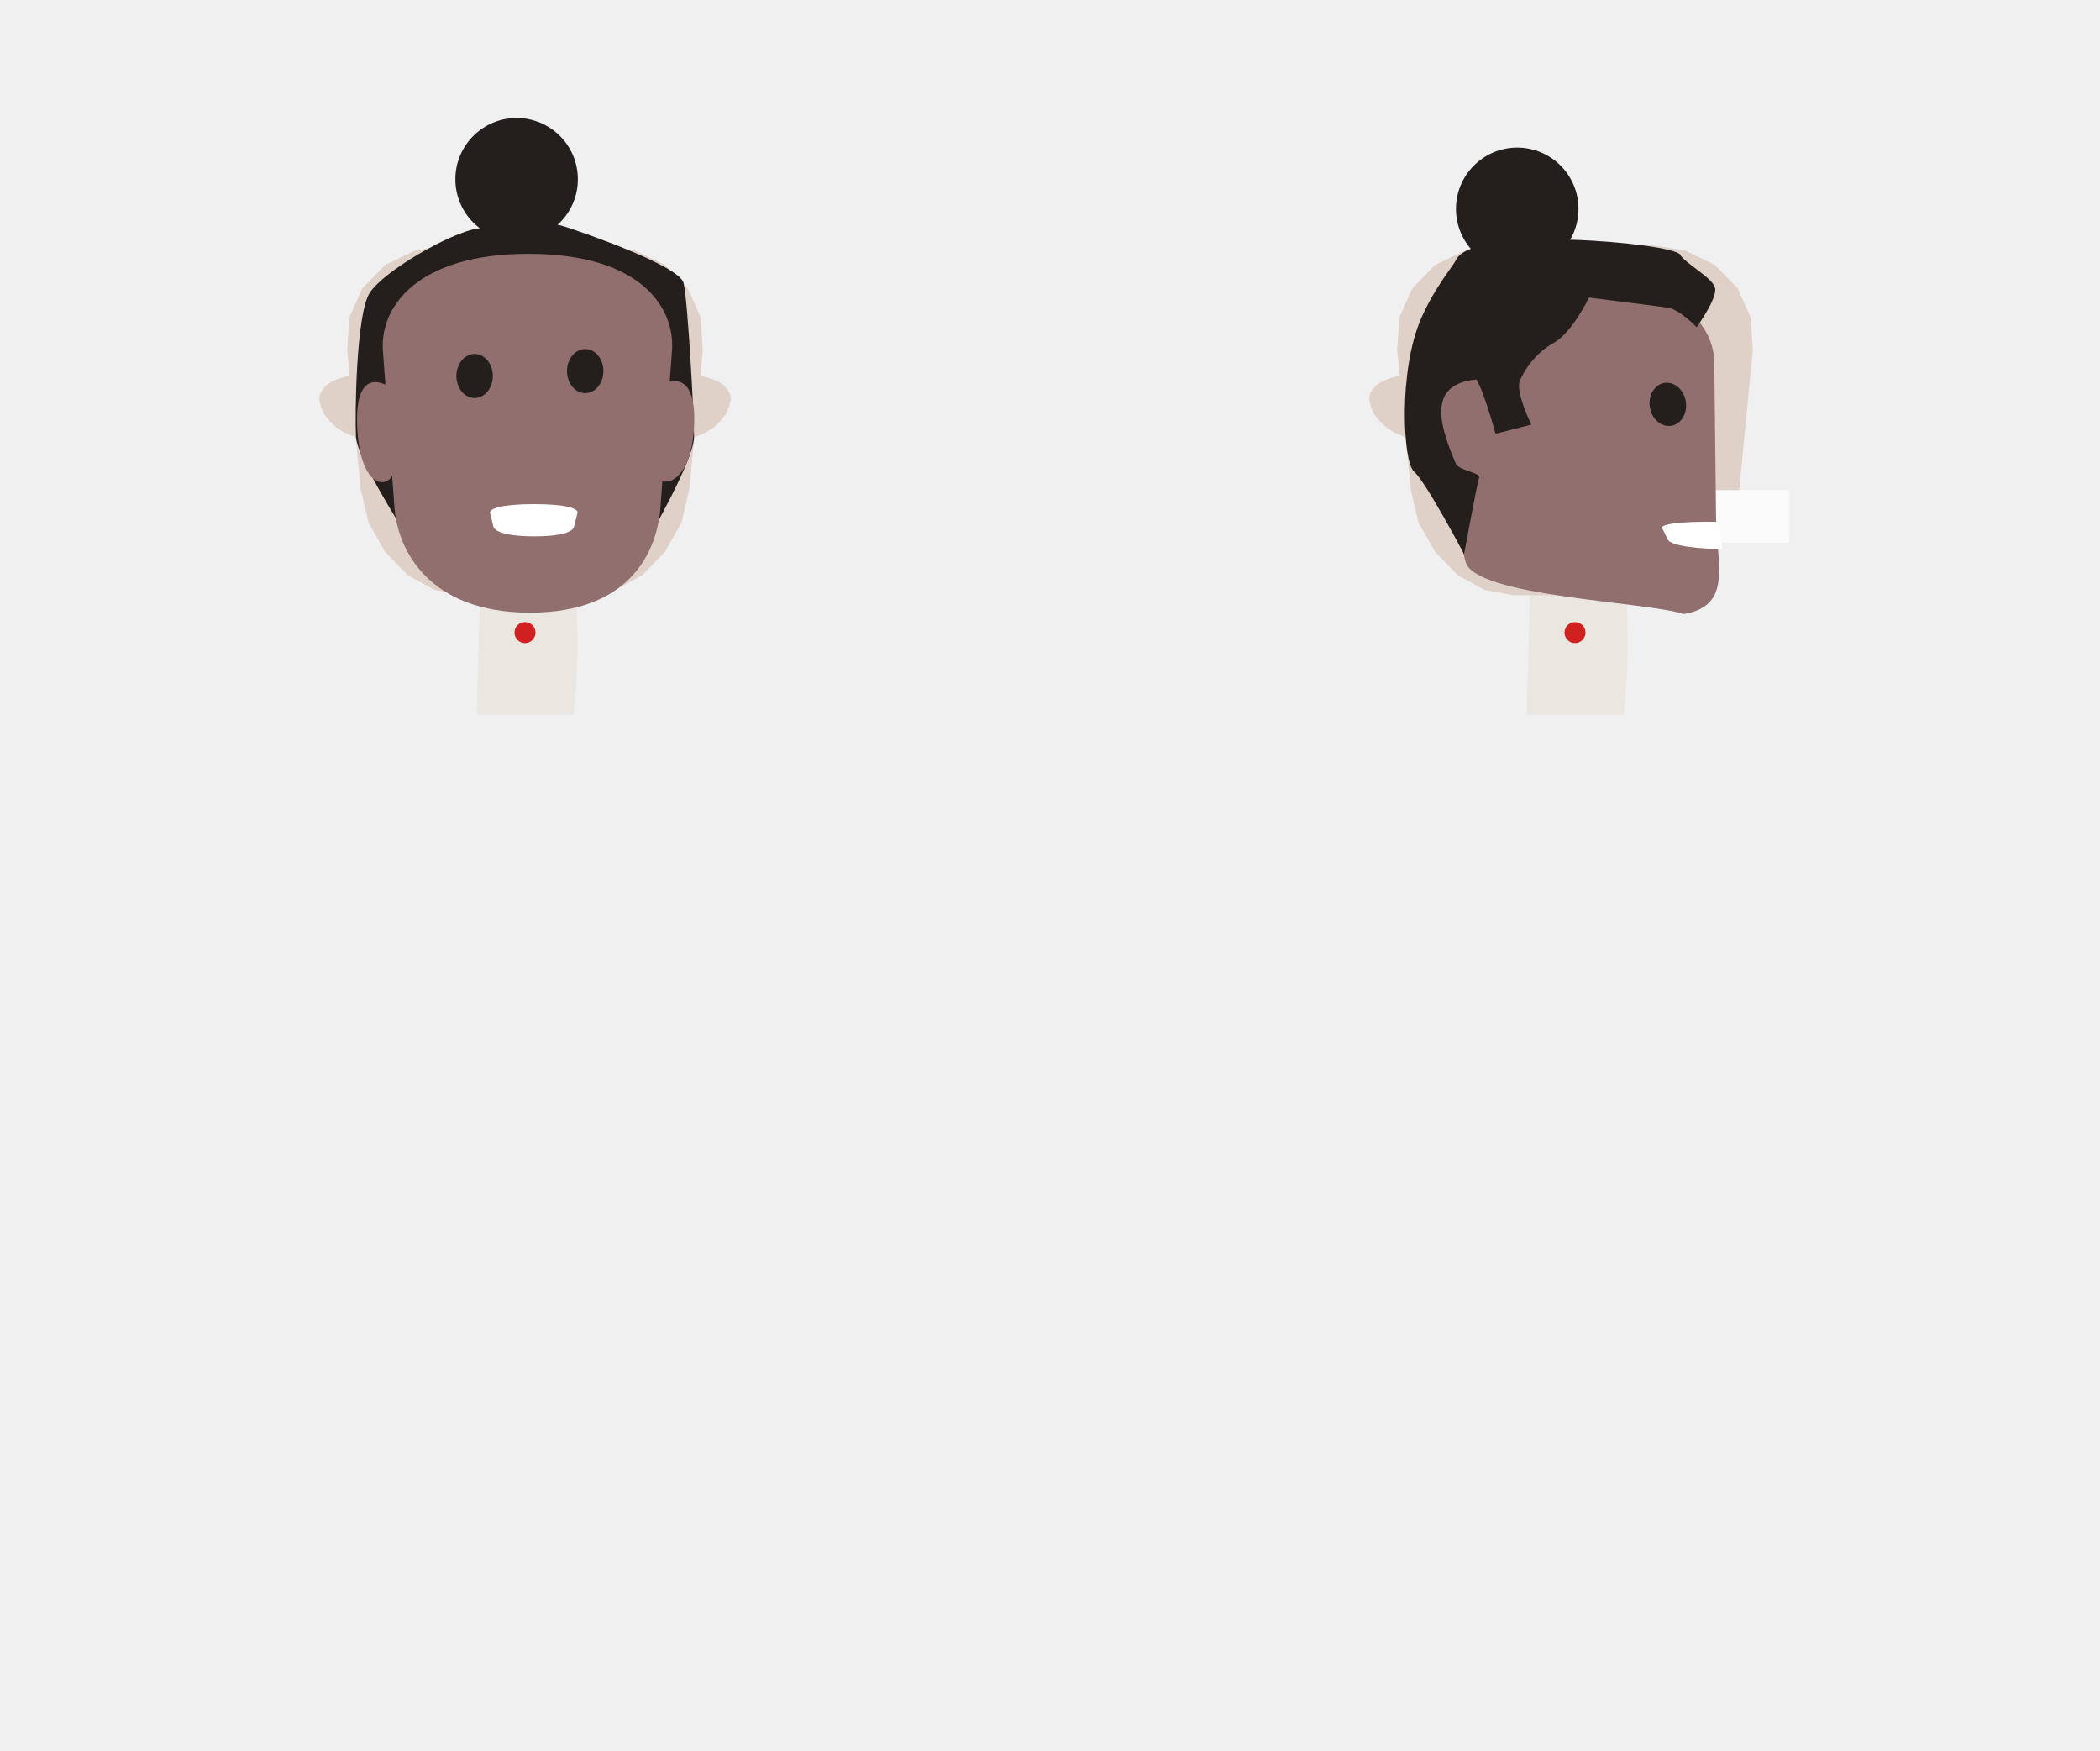
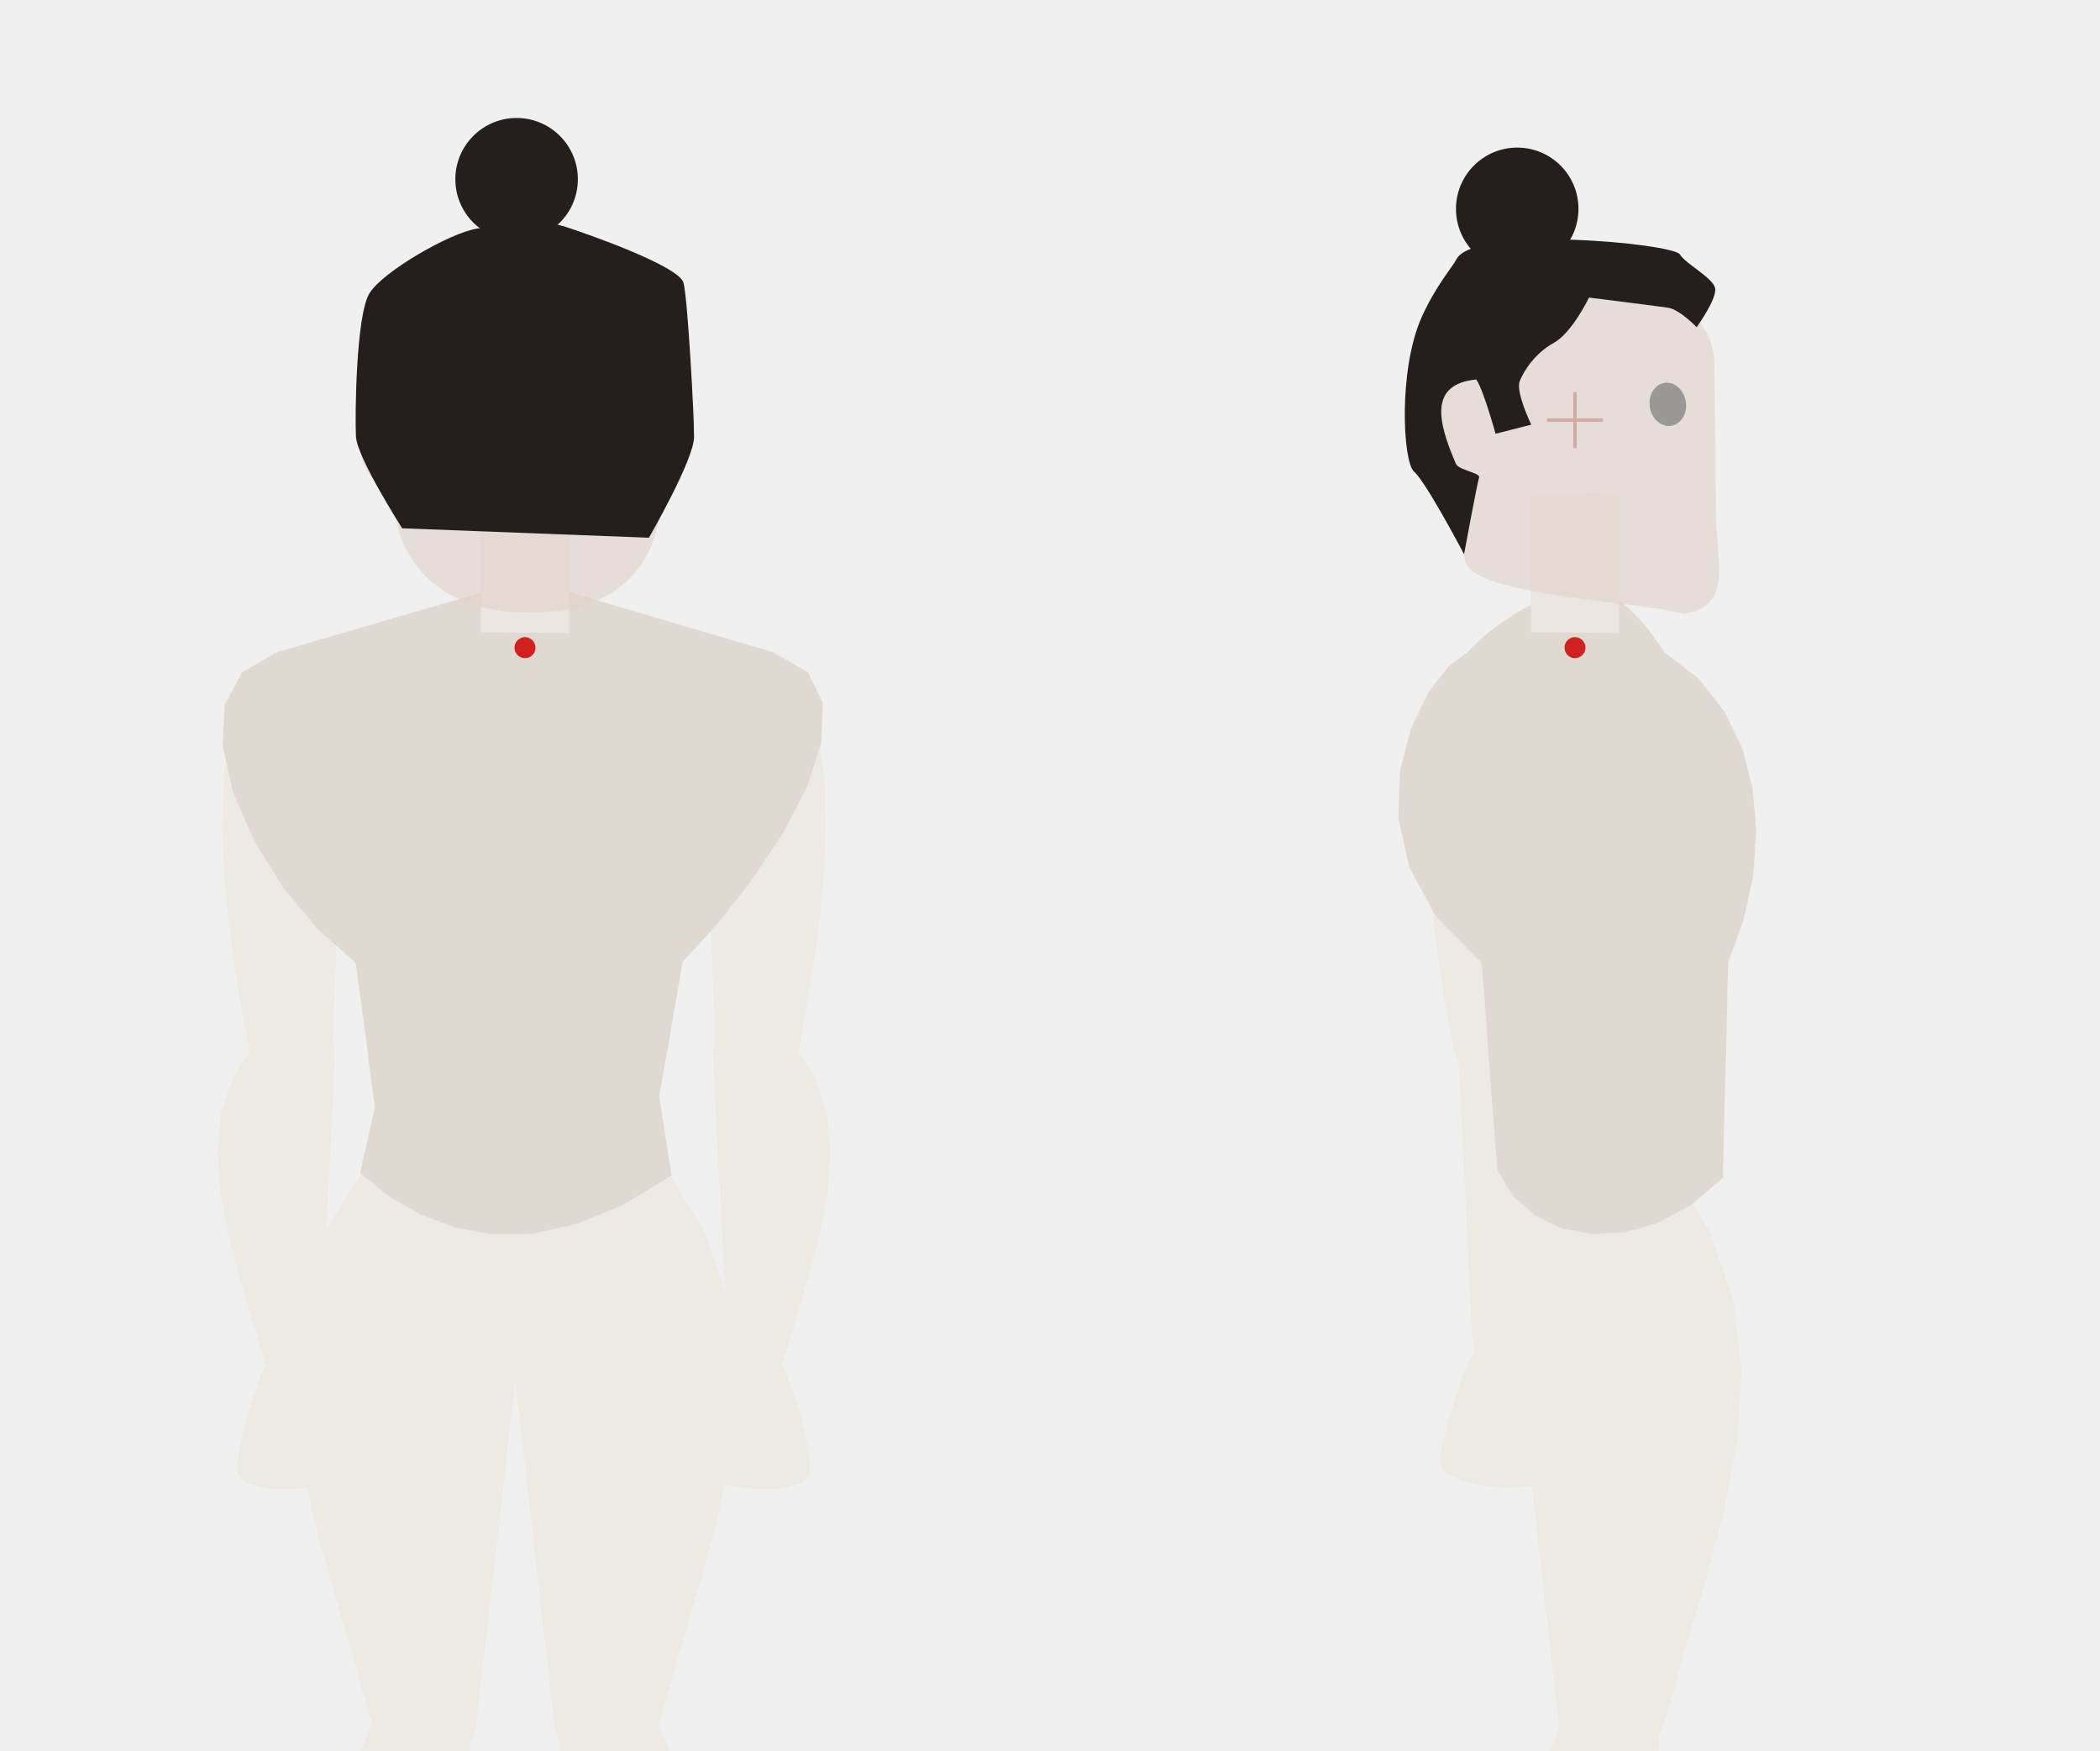
<svg xmlns="http://www.w3.org/2000/svg" width="1200" height="1000" viewBox="-1.5 -1.2 6 5">
-   <g id="front">
-     <g id="front-hair-body" />
-     <defs id="front-defs9817" />
-     <g id="front-guide" opacity="0.7">
-       <path d="M-0.138 0.841L-0.12 0.21L0.12 0.21L0.128 0.274L0.134 0.336L0.14 0.396L0.144 0.454L0.147 0.51L0.149 0.563L0.15 0.615L0.15 0.664L0.149 0.712L0.146 0.757L0.143 0.8L0.138 0.841Z" fill="#e8e1d9" id="front-path9791" />
-       <path d="M-0.451 -0.131L-0.479 -0.13L-0.506 -0.126L-0.53 -0.119L-0.551 -0.111L-0.567 -0.1L-0.579 -0.087L-0.586 -0.074L-0.588 -0.06L-0.583 -0.037L-0.573 -0.016L-0.557 0.004L-0.538 0.022L-0.515 0.036L-0.489 0.047L-0.461 0.053L-0.433 0.055Z" fill="#d9c3b6" id="front-path9793" />
-       <path d="M0.451 -0.131L0.479 -0.13L0.506 -0.126L0.53 -0.119L0.551 -0.111L0.567 -0.1L0.579 -0.087L0.586 -0.074L0.588 -0.06L0.583 -0.037L0.573 -0.016L0.557 0.004L0.538 0.022L0.515 0.036L0.489 0.047L0.461 0.053L0.433 0.055Z" fill="#d9c3b6" id="front-path9795" />
-       <path d="M0.215 -0.5L0.313 -0.485L0.4 -0.443L0.465 -0.376L0.502 -0.293L0.508 -0.2L0.469 0.2L0.447 0.293L0.4 0.376L0.335 0.443L0.258 0.485L0.176 0.5L-0.176 0.5L-0.258 0.485L-0.335 0.443L-0.4 0.376L-0.447 0.293L-0.469 0.2L-0.508 -0.2L-0.502 -0.293L-0.465 -0.376L-0.4 -0.443L-0.313 -0.485L-0.215 -0.5Z" fill="#d9c3b6" id="front-path9797" />
-       <path d="M-0.115 -0.12L-0.125 -0.083L-0.152 -0.055L-0.19 -0.045L-0.227 -0.055L-0.255 -0.083L-0.265 -0.12L-0.255 -0.158L-0.228 -0.185L-0.19 -0.195L-0.152 -0.185L-0.125 -0.158Z" fill="#ffffff" id="front-path9799" />
-       <path d="M0.265 -0.12L0.255 -0.083L0.228 -0.055L0.19 -0.045L0.153 -0.055L0.125 -0.083L0.115 -0.12L0.125 -0.158L0.152 -0.185L0.19 -0.195L0.228 -0.185L0.255 -0.158Z" fill="#ffffff" id="front-path9801" />
-       <path d="M-0.152 0.2L0.152 0.2L0.152 0.35L-0.152 0.35Z" fill="#ffffff" id="front-path9803" />
-       <path d="M-0.08 0H0.08M0 -0.08V0.08" stroke="#b04040" stroke-width="0.01" fill="none" id="front-path9805" />
+   <g>
+     <g opacity="0.7">
+       <path d="M-0.787 1.801L-0.768 1.854L-0.738 1.892L-0.7 1.917L-0.66 1.926L-0.62 1.92L-0.586 1.898L-0.562 1.86L-0.551 1.805L-0.545 1.665L-0.54 1.525L-0.535 1.385L-0.529 1.245L-0.524 1.105L-0.519 0.965L-0.513 0.824L-0.508 0.684L-0.571 0.677L-0.626 0.678L-0.674 0.687L-0.716 0.703L-0.751 0.726L-0.78 0.755L-0.804 0.79L-0.822 0.831L-0.849 0.93L-0.862 1.044L-0.865 1.17L-0.859 1.303L-0.846 1.437L-0.828 1.568L-0.808 1.691Z" fill="#ebe5dd" />
+       <path d="M-0.765 1.775L-0.832 1.872L-0.868 1.979L-0.878 2.094L-0.869 2.214L-0.845 2.337L-0.812 2.46L-0.776 2.581L-0.741 2.696L-0.727 2.725L-0.706 2.74L-0.681 2.743L-0.654 2.736L-0.629 2.718L-0.607 2.693L-0.591 2.659L-0.584 2.62L-0.579 2.518L-0.573 2.416L-0.568 2.314L-0.563 2.212L-0.558 2.111L-0.553 2.009L-0.548 1.907L-0.543 1.805L-0.548 1.773L-0.564 1.748L-0.589 1.73L-0.621 1.721L-0.657 1.72L-0.695 1.728L-0.732 1.746Z" fill="#ebe5dd" />
+       <path d="M-0.72 2.667L-0.735 2.688L-0.752 2.725L-0.771 2.775L-0.789 2.831L-0.805 2.889L-0.816 2.942L-0.821 2.985L-0.819 3.013L-0.798 3.034L-0.759 3.047L-0.708 3.053L-0.651 3.052L-0.595 3.044L-0.545 3.03L-0.509 3.01L-0.491 2.985L-0.493 2.963L-0.5 2.925L-0.512 2.877L-0.527 2.822L-0.545 2.769L-0.562 2.72L-0.578 2.683L-0.592 2.662L-0.62 2.64L-0.643 2.627L-0.661 2.624L-0.676 2.627L-0.688 2.635L-0.699 2.646L-0.709 2.657Z" fill="#ebe5dd" />
+       <path d="M-0.431 3.71L-0.513 3.903L-0.554 4.089L-0.562 4.269L-0.544 4.446L-0.508 4.619L-0.461 4.79L-0.411 4.961L-0.364 5.131L-0.346 5.173L-0.318 5.198L-0.286 5.207L-0.251 5.204L-0.218 5.191L-0.19 5.172L-0.171 5.148L-0.164 5.123L-0.163 4.95L-0.162 4.777L-0.161 4.603L-0.16 4.43L-0.159 4.257L-0.158 4.084L-0.157 3.911L-0.156 3.738L-0.165 3.693L-0.191 3.661L-0.228 3.641L-0.272 3.633L-0.319 3.637L-0.364 3.651L-0.403 3.676Z" fill="#ebe5dd" />
+       <path d="M-0.326 5.143L-0.344 5.165L-0.364 5.187L-0.388 5.208L-0.415 5.23L-0.446 5.253L-0.481 5.277L-0.52 5.303L-0.563 5.332L-0.586 5.332L-0.607 5.334L-0.626 5.34L-0.641 5.349L-0.652 5.362L-0.658 5.379L-0.659 5.402L-0.654 5.43L-0.59 5.431L-0.527 5.432L-0.463 5.434L-0.399 5.435L-0.336 5.437L-0.272 5.438L-0.208 5.439L-0.144 5.441L-0.15 5.409L-0.155 5.378L-0.161 5.347L-0.166 5.315L-0.171 5.284L-0.177 5.253L-0.182 5.221L-0.188 5.19L-0.205 5.184L-0.222 5.178L-0.24 5.172L-0.257 5.166L-0.274 5.161L-0.292 5.155L-0.309 5.149Z" fill="#ebe5dd" />
+       <path d="M-0.444 2.115L-0.568 2.312L-0.636 2.511L-0.659 2.71L-0.647 2.911L-0.61 3.11L-0.557 3.309L-0.498 3.506L-0.444 3.7L-0.414 3.776L-0.372 3.824L-0.324 3.847L-0.274 3.849L-0.226 3.836L-0.185 3.809L-0.155 3.775L-0.141 3.737L-0.122 3.568L-0.102 3.399L-0.083 3.23L-0.064 3.061L-0.045 2.892L-0.026 2.722L-0.007 2.553L0.013 2.384L-0.023 2.299L-0.066 2.236L-0.116 2.191L-0.172 2.161L-0.234 2.142L-0.301 2.13L-0.371 2.122Z" fill="#ebe5dd" />
+       <path d="M0.375 3.714L0.457 3.907L0.499 4.093L0.507 4.274L0.489 4.45L0.453 4.624L0.406 4.795L0.355 4.965L0.309 5.135L0.291 5.178L0.263 5.202L0.231 5.211L0.196 5.208L0.163 5.196L0.135 5.176L0.116 5.152L0.108 5.127L0.108 4.954L0.107 4.781L0.106 4.608L0.105 4.435L0.104 4.262L0.103 4.089L0.102 3.916L0.101 3.743L0.11 3.698L0.135 3.665L0.173 3.645L0.217 3.638L0.264 3.641L0.309 3.655L0.348 3.68Z" fill="#ebe5dd" />
+       <path d="M0.271 5.147L0.288 5.169L0.309 5.191L0.333 5.213L0.36 5.234L0.391 5.257L0.426 5.281L0.465 5.307L0.508 5.336L0.531 5.336L0.552 5.339L0.571 5.344L0.586 5.353L0.597 5.366L0.603 5.384L0.604 5.406L0.599 5.434L0.535 5.435L0.471 5.437L0.408 5.438L0.344 5.44L0.28 5.441L0.217 5.442L0.153 5.444L0.089 5.445L0.095 5.414L0.1 5.382L0.105 5.351L0.111 5.32L0.116 5.288L0.122 5.257L0.127 5.226L0.132 5.194L0.15 5.189L0.167 5.183L0.185 5.177L0.202 5.171L0.219 5.165L0.237 5.159L0.254 5.153Z" fill="#ebe5dd" />
+       <path d="M0.389 2.119L0.512 2.316L0.581 2.515L0.604 2.715L0.592 2.915L0.555 3.115L0.502 3.314L0.443 3.51L0.389 3.705L0.359 3.781L0.317 3.828L0.269 3.851L0.218 3.854L0.17 3.84L0.129 3.814L0.1 3.78L0.086 3.741L0.067 3.572L0.047 3.403L0.028 3.234L0.009 3.065L-0.01 2.896L-0.029 2.727L-0.049 2.558L-0.068 2.389L-0.033 2.304L0.01 2.241L0.061 2.196L0.117 2.165L0.179 2.146L0.245 2.135L0.316 2.127Z" fill="#ebe5dd" />
+       <path d="M0.781 1.801L0.762 1.853L0.732 1.892L0.694 1.916L0.654 1.926L0.614 1.92L0.58 1.898L0.556 1.86L0.545 1.805L0.54 1.665L0.534 1.525L0.529 1.385L0.524 1.245L0.518 1.104L0.513 0.964L0.507 0.824L0.502 0.684L0.565 0.677L0.62 0.678L0.669 0.686L0.71 0.703L0.745 0.726L0.774 0.755L0.798 0.79L0.816 0.831L0.843 0.929L0.857 1.044L0.859 1.17L0.853 1.303L0.84 1.437L0.822 1.568L0.802 1.691Z" fill="#ebe5dd" />
+       <path d="M0.759 1.775L0.826 1.872L0.862 1.979L0.872 2.094L0.863 2.214L0.839 2.337L0.806 2.46L0.77 2.58L0.735 2.696L0.721 2.724L0.7 2.74L0.675 2.743L0.649 2.735L0.623 2.718L0.601 2.692L0.585 2.659L0.578 2.62L0.573 2.518L0.568 2.416L0.563 2.314L0.558 2.212L0.552 2.11L0.547 2.008L0.542 1.907L0.537 1.805L0.542 1.773L0.558 1.748L0.583 1.73L0.615 1.721L0.651 1.72L0.689 1.728L0.726 1.746Z" fill="#ebe5dd" />
+       <path d="M0.714 2.667L0.729 2.687L0.747 2.725L0.765 2.775L0.783 2.831L0.799 2.888L0.81 2.942L0.815 2.985L0.813 3.013L0.792 3.034L0.753 3.047L0.702 3.053L0.645 3.051L0.589 3.044L0.539 3.03L0.503 3.01L0.485 2.985L0.487 2.963L0.494 2.925L0.506 2.876L0.522 2.822L0.539 2.768L0.556 2.72L0.573 2.683L0.586 2.662L0.615 2.639L0.637 2.627L0.655 2.624L0.67 2.627L0.682 2.635L0.693 2.646L0.703 2.657Z" fill="#ebe5dd" />
+       <path d="M0.709 0.663L0.621 0.637L0.532 0.611L0.444 0.585L0.356 0.559L0.268 0.533L0.18 0.507L0.092 0.481L0.004 0.455L-0.085 0.481L-0.174 0.507L-0.263 0.533L-0.353 0.559L-0.442 0.585L-0.531 0.611L-0.62 0.637L-0.709 0.663L-0.808 0.72L-0.858 0.813L-0.864 0.93L-0.834 1.063L-0.774 1.201L-0.691 1.335L-0.592 1.454L-0.484 1.55L-0.477 1.601L-0.47 1.653L-0.463 1.704L-0.456 1.756L-0.449 1.808L-0.443 1.859L-0.436 1.911L-0.429 1.962L-0.434 1.986L-0.439 2.009L-0.445 2.033L-0.45 2.056L-0.455 2.08L-0.461 2.104L-0.466 2.127L-0.471 2.151L-0.39 2.216L-0.3 2.268L-0.202 2.306L-0.094 2.326L0.021 2.324L0.145 2.297L0.278 2.243L0.419 2.158L0.415 2.13L0.41 2.102L0.406 2.074L0.401 2.046L0.397 2.018L0.392 1.989L0.388 1.961L0.383 1.933L0.392 1.885L0.4 1.837L0.409 1.789L0.417 1.741L0.425 1.693L0.434 1.644L0.442 1.596L0.45 1.548L0.549 1.44L0.647 1.315L0.736 1.182L0.806 1.047L0.847 0.92L0.851 0.808L0.808 0.72Z" fill="#d9cfc4" />
+       <path d="M0.126 0.609L0.126 0.558L0.126 0.508L0.126 0.458L0.126 0.408L0.126 0.358L0.126 0.308L0.126 0.258L0.126 0.208L0.095 0.208L0.063 0.209L0.032 0.209L0 0.21L-0.032 0.211L-0.063 0.211L-0.095 0.212L-0.126 0.212L-0.126 0.262L-0.126 0.311L-0.126 0.36L-0.126 0.409L-0.126 0.458L-0.126 0.507L-0.126 0.557L-0.126 0.606L-0.095 0.606L-0.063 0.606L-0.032 0.607L0 0.607L0.032 0.607L0.063 0.608L0.095 0.608Z" fill="#e8e1d9" />
+       <path d="M-0.08 0H0.08M0 -0.08V0.08" stroke="#b04040" stroke-width="0.01" fill="none" />
+       <g opacity="0.6">
+         <g>
+           <path style="fill:#d9c3b6;stroke-width:0.015" d="m 0.014,0.55 c 0.288,0 0.364,-0.177 0.373,-0.301 l 0.033,-0.447 c 0.009,-0.123 -0.089,-0.277 -0.41,-0.277 -0.321,0 -0.425,0.154 -0.416,0.277 l 0.033,0.447 c 0.009,0.123 0.099,0.301 0.387,0.301 z" />
+           <path style="fill:#d9c3b6;fill-opacity:1;stroke-width:0.015" d="m 0.37,0.156 0.003,-0.246 c 5.574e-4,-0.002 0.121,-0.091 0.11,0.111 -0.01,0.166 -0.095,0.175 -0.113,0.135 z" />
+           <path style="fill:#d9c3b6;fill-opacity:1;stroke-width:0.015" d="m -0.378,0.156 -0.003,-0.246 c -5.575e-4,-0.002 -0.11,-0.085 -0.098,0.117 0.01,0.166 0.083,0.169 0.101,0.129 z" />
+         </g>
+         <g>
+           <ellipse style="fill:#241f1c;stroke-width:0.015" cx="-0.144" cy="-0.126" rx="0.052" ry="0.063" />
+           <ellipse style="fill:#241f1c;stroke-width:0.015" cx="0.172" cy="-0.14" rx="0.052" ry="0.063" />
+         </g>
+       </g>
    </g>
-     <g id="front-back" />
-     <g id="front-head">
-       <path style="fill:#241f1c;fill-opacity:1;stroke-width:0.015" d="m -0.351,0.309 c 0,0 -0.129,-0.202 -0.132,-0.262 -0.003,-0.059 0,-0.348 0.039,-0.41 0.039,-0.062 0.23,-0.172 0.307,-0.184 0.077,-0.012 0.184,-0.027 0.25,-0.006 0.065,0.021 0.328,0.113 0.34,0.161 0.012,0.048 0.03,0.375 0.03,0.44 0,0.065 -0.129,0.288 -0.129,0.288" id="front-path1647-16" />
-       <path id="front-rect480-1-9" style="fill:#916f6f;stroke-width:0.015" d="m 0.014,0.55 c 0.288,0 0.364,-0.177 0.373,-0.301 l 0.033,-0.447 c 0.009,-0.123 -0.089,-0.277 -0.41,-0.277 -0.321,0 -0.425,0.154 -0.416,0.277 l 0.033,0.447 c 0.009,0.123 0.099,0.301 0.387,0.301 z" />
-       <ellipse style="fill:#241f1c;stroke-width:0.015" id="front-path639-8-6" cx="-0.144" cy="-0.126" rx="0.052" ry="0.063" />
-       <ellipse style="fill:#241f1c;stroke-width:0.015" id="front-path639-4-0-5" cx="0.172" cy="-0.14" rx="0.052" ry="0.063" />
-       <path style="fill:#916f6f;fill-opacity:1;stroke-width:0.015" d="m 0.37,0.156 0.003,-0.246 c 5.574e-4,-0.002 0.121,-0.091 0.11,0.111 -0.01,0.166 -0.095,0.175 -0.113,0.135 z" id="front-path855-2-4-2-69" />
-       <path style="fill:#916f6f;fill-opacity:1;stroke-width:0.015" d="m -0.378,0.156 -0.003,-0.246 c -5.575e-4,-0.002 -0.11,-0.085 -0.098,0.117 0.01,0.166 0.083,0.169 0.101,0.129 z" id="front-path855-2-4-2-8-2" />
-       <circle style="fill:#241f1c;fill-opacity:1;stroke-width:0.015" id="front-path17928" cx="-0.024" cy="-0.688" r="0.175" />
+     <g />
+     <g />
+     <g>
+       <path style="fill:#241f1c;fill-opacity:1;stroke-width:0.015" d="m -0.351,0.309 c 0,0 -0.129,-0.202 -0.132,-0.262 -0.003,-0.059 0,-0.348 0.039,-0.41 0.039,-0.062 0.23,-0.172 0.307,-0.184 0.077,-0.012 0.184,-0.027 0.25,-0.006 0.065,0.021 0.328,0.113 0.34,0.161 0.012,0.048 0.03,0.375 0.03,0.44 0,0.065 -0.129,0.288 -0.129,0.288" />
    </g>
-     <g id="front-mouth-1">
-       <path id="front-rect480-1-8-3-8" style="fill:#ffffff;fill-opacity:1;stroke-width:0.015" d="m 0.027,0.332 c 0.087,0 0.11,-0.016 0.113,-0.027 l 0.01,-0.04 c 0.003,-0.011 -0.027,-0.025 -0.124,-0.025 -0.097,0 -0.128,0.014 -0.126,0.025 l 0.01,0.04 c 0.003,0.011 0.03,0.027 0.117,0.027 z" />
+     <g>
+       <circle style="fill:#241f1c;fill-opacity:1;stroke-width:0.015" cx="-0.024" cy="-0.688" r="0.175" />
    </g>
-     <g id="front-mouth-2" style="display:none">
-       <path id="front-rect480-1-8-3-5" style="fill:#ffffff;fill-opacity:1;stroke-width:0.015" d="m 0.023,0.329 c 0.107,0 0.135,-0.019 0.138,-0.033 l 0.012,-0.049 c 0.003,-0.013 -0.033,-0.03 -0.152,-0.03 -0.119,0 -0.158,0.017 -0.154,0.03 l 0.012,0.049 c 0.003,0.013 0.037,0.033 0.144,0.033 z" />
-     </g>
-     <g id="front-mouth-3" style="display:none">
-       <path id="front-rect480-1-8-3" style="fill:#ffffff;fill-opacity:1;stroke-width:0.015" d="m 0.016,0.433 c 0.107,0 0.135,-0.057 0.138,-0.097 l 0.012,-0.144 c 0.003,-0.04 -0.033,-0.089 -0.152,-0.089 -0.119,0 -0.158,0.05 -0.154,0.089 l 0.012,0.144 c 0.003,0.04 0.037,0.097 0.144,0.097 z" />
-     </g>
-     <g id="front-anchors">
-       <circle id="front-nape" cx="0" cy="0.607" r="0.03" fill="#d02020" />
+     <g>
+       <circle cx="0" cy="0.65" r="0.03" fill="#d02020" />
    </g>
  </g>
-   <g id="side" transform="translate(3,0)">
-     <g id="side-hair-body" />
-     <defs id="side-defs16948" />
-     <g id="side-guide" opacity="0.7">
-       <path d="M-0.138 0.841L-0.12 0.21L0.12 0.21L0.128 0.274L0.134 0.336L0.14 0.396L0.144 0.454L0.147 0.51L0.149 0.563L0.15 0.615L0.15 0.664L0.149 0.712L0.146 0.757L0.143 0.8L0.138 0.841Z" fill="#e8e1d9" id="side-path16926" />
-       <path d="M-0.451 -0.131L-0.479 -0.13L-0.506 -0.126L-0.53 -0.119L-0.551 -0.111L-0.567 -0.1L-0.579 -0.087L-0.586 -0.074L-0.588 -0.06L-0.583 -0.037L-0.573 -0.016L-0.557 0.004L-0.538 0.022L-0.515 0.036L-0.489 0.047L-0.461 0.053L-0.433 0.055Z" fill="#d9c3b6" id="side-path16928" />
-       <path d="M0.215 -0.5L0.313 -0.485L0.4 -0.443L0.465 -0.376L0.502 -0.293L0.508 -0.2L0.469 0.2L0.447 0.293L0.4 0.376L0.335 0.443L0.258 0.485L0.176 0.5L-0.176 0.5L-0.258 0.485L-0.335 0.443L-0.4 0.376L-0.447 0.293L-0.469 0.2L-0.508 -0.2L-0.502 -0.293L-0.465 -0.376L-0.4 -0.443L-0.313 -0.485L-0.215 -0.5Z" fill="#d9c3b6" id="side-path16930" />
-       <path d="M0.215 -0.16L0.205 -0.123L0.178 -0.095L0.14 -0.085L0.103 -0.095L0.075 -0.123L0.065 -0.16L0.075 -0.197L0.102 -0.225L0.14 -0.235L0.178 -0.225L0.205 -0.198Z" fill="#ffffff" id="side-path16932" />
-       <path d="M0.612 0.2L0.142 0.2L0.142 0.35L0.612 0.35Z" fill="#ffffff" id="side-path16934" />
-       <path d="M-0.08 0H0.08M0 -0.08V0.08" stroke="#b04040" stroke-width="0.01" fill="none" id="side-path16936" />
+   <g transform="translate(3 0)">
+     <g opacity="0.7">
+       <path d="M-0.11 1.801L-0.12 1.856L-0.145 1.894L-0.179 1.916L-0.219 1.922L-0.259 1.913L-0.297 1.888L-0.327 1.85L-0.346 1.797L-0.367 1.687L-0.387 1.564L-0.404 1.433L-0.418 1.299L-0.424 1.166L-0.421 1.04L-0.408 0.926L-0.381 0.827L-0.363 0.786L-0.339 0.751L-0.31 0.722L-0.275 0.699L-0.233 0.683L-0.185 0.674L-0.13 0.673L-0.067 0.68L-0.072 0.82L-0.078 0.961L-0.083 1.101L-0.088 1.241L-0.094 1.381L-0.099 1.521L-0.104 1.661Z" fill="#ebe5dd" />
+       <path d="M-0.112 1.771L-0.045 1.868L-0.01 1.975L0.001 2.09L-0.008 2.21L-0.032 2.333L-0.065 2.456L-0.101 2.577L-0.136 2.692L-0.15 2.721L-0.171 2.736L-0.196 2.739L-0.223 2.732L-0.248 2.714L-0.27 2.689L-0.286 2.655L-0.294 2.616L-0.299 2.514L-0.304 2.412L-0.309 2.31L-0.314 2.209L-0.319 2.107L-0.324 2.005L-0.329 1.903L-0.334 1.801L-0.329 1.769L-0.313 1.744L-0.288 1.726L-0.256 1.717L-0.22 1.716L-0.182 1.724L-0.146 1.742Z" fill="#ebe5dd" />
+       <path d="M-0.157 2.664L-0.142 2.684L-0.125 2.721L-0.106 2.771L-0.088 2.827L-0.072 2.885L-0.061 2.938L-0.056 2.981L-0.058 3.009L-0.079 3.03L-0.118 3.043L-0.169 3.049L-0.226 3.048L-0.282 3.04L-0.332 3.026L-0.368 3.006L-0.386 2.982L-0.385 2.959L-0.377 2.921L-0.365 2.873L-0.35 2.819L-0.332 2.765L-0.315 2.716L-0.299 2.679L-0.285 2.658L-0.257 2.636L-0.234 2.624L-0.216 2.62L-0.201 2.623L-0.189 2.631L-0.179 2.642L-0.168 2.653Z" fill="#ebe5dd" />
+       <path d="M0.24 3.743L0.239 3.916L0.238 4.089L0.237 4.262L0.236 4.435L0.235 4.608L0.234 4.781L0.233 4.954L0.232 5.127L0.225 5.152L0.205 5.176L0.177 5.196L0.144 5.208L0.11 5.211L0.077 5.202L0.05 5.178L0.032 5.135L-0.015 4.965L-0.065 4.795L-0.112 4.624L-0.148 4.45L-0.166 4.274L-0.158 4.093L-0.117 3.907L-0.035 3.715L-0.007 3.68L0.032 3.655L0.077 3.641L0.124 3.638L0.168 3.645L0.205 3.665L0.23 3.698Z" fill="#ebe5dd" />
+       <path d="M0.185 5.147L0.213 5.169L0.246 5.191L0.285 5.213L0.33 5.234L0.381 5.257L0.438 5.281L0.501 5.307L0.571 5.336L0.609 5.336L0.643 5.339L0.673 5.344L0.698 5.353L0.716 5.366L0.727 5.384L0.728 5.406L0.72 5.434L0.616 5.435L0.512 5.437L0.408 5.438L0.304 5.44L0.2 5.441L0.096 5.442L-0.008 5.444L-0.112 5.445L-0.097 5.412L-0.083 5.378L-0.068 5.345L-0.054 5.312L-0.039 5.279L-0.025 5.245L-0.01 5.212L0.004 5.179L0.027 5.175L0.049 5.171L0.072 5.167L0.095 5.163L0.117 5.159L0.14 5.155L0.162 5.151Z" fill="#ebe5dd" />
+       <path d="M0.26 2.119L0.383 2.316L0.452 2.515L0.475 2.715L0.463 2.915L0.425 3.115L0.373 3.314L0.314 3.51L0.26 3.705L0.229 3.781L0.188 3.828L0.14 3.851L0.089 3.854L0.041 3.84L0 3.814L-0.03 3.78L-0.043 3.741L-0.063 3.572L-0.082 3.403L-0.101 3.234L-0.12 3.065L-0.139 2.896L-0.159 2.727L-0.178 2.558L-0.197 2.389L-0.162 2.304L-0.119 2.241L-0.069 2.196L-0.012 2.166L0.05 2.146L0.116 2.135L0.187 2.127Z" fill="#ebe5dd" />
+       <path d="M0.24 3.743L0.239 3.916L0.238 4.089L0.237 4.262L0.236 4.435L0.235 4.608L0.234 4.781L0.233 4.954L0.232 5.127L0.225 5.152L0.205 5.176L0.177 5.196L0.144 5.208L0.11 5.211L0.077 5.202L0.05 5.178L0.032 5.135L-0.015 4.965L-0.065 4.795L-0.112 4.624L-0.148 4.45L-0.166 4.274L-0.158 4.093L-0.117 3.907L-0.035 3.715L-0.007 3.68L0.032 3.655L0.077 3.641L0.124 3.638L0.168 3.645L0.205 3.665L0.23 3.698Z" fill="#ebe5dd" />
+       <path d="M0.185 5.147L0.213 5.169L0.246 5.191L0.285 5.213L0.33 5.234L0.381 5.257L0.438 5.281L0.501 5.307L0.571 5.336L0.609 5.336L0.643 5.339L0.673 5.344L0.698 5.353L0.716 5.366L0.727 5.384L0.728 5.406L0.72 5.434L0.616 5.435L0.512 5.437L0.408 5.438L0.304 5.44L0.2 5.441L0.096 5.442L-0.008 5.444L-0.112 5.445L-0.097 5.412L-0.083 5.378L-0.068 5.345L-0.054 5.312L-0.039 5.279L-0.025 5.245L-0.01 5.212L0.004 5.179L0.027 5.175L0.049 5.171L0.072 5.167L0.095 5.163L0.117 5.159L0.14 5.155L0.162 5.151Z" fill="#ebe5dd" />
+       <path d="M0.26 2.119L0.383 2.316L0.452 2.515L0.475 2.715L0.463 2.915L0.425 3.115L0.373 3.314L0.314 3.51L0.26 3.705L0.229 3.781L0.188 3.828L0.14 3.851L0.089 3.854L0.041 3.84L0 3.814L-0.03 3.78L-0.043 3.741L-0.063 3.572L-0.082 3.403L-0.101 3.234L-0.12 3.065L-0.139 2.896L-0.159 2.727L-0.178 2.558L-0.197 2.389L-0.162 2.304L-0.119 2.241L-0.069 2.196L-0.012 2.166L0.05 2.146L0.116 2.135L0.187 2.127Z" fill="#ebe5dd" />
+       <path d="M0.164 1.801L0.153 1.856L0.128 1.894L0.094 1.916L0.055 1.922L0.014 1.913L-0.024 1.888L-0.054 1.85L-0.073 1.797L-0.093 1.687L-0.114 1.564L-0.131 1.433L-0.144 1.299L-0.151 1.166L-0.148 1.04L-0.135 0.926L-0.108 0.827L-0.089 0.786L-0.066 0.751L-0.036 0.722L-0.001 0.699L0.04 0.683L0.088 0.674L0.143 0.673L0.206 0.68L0.201 0.82L0.196 0.961L0.19 1.101L0.185 1.241L0.18 1.381L0.174 1.521L0.169 1.661Z" fill="#ebe5dd" />
+       <path d="M0.162 1.771L0.228 1.868L0.264 1.975L0.274 2.09L0.265 2.21L0.241 2.333L0.208 2.456L0.172 2.577L0.137 2.692L0.123 2.721L0.102 2.736L0.077 2.739L0.051 2.732L0.025 2.714L0.003 2.689L-0.013 2.655L-0.02 2.616L-0.025 2.514L-0.03 2.412L-0.035 2.31L-0.04 2.209L-0.045 2.107L-0.05 2.005L-0.056 1.903L-0.061 1.801L-0.056 1.769L-0.04 1.744L-0.014 1.726L0.017 1.717L0.053 1.716L0.091 1.724L0.128 1.742Z" fill="#ebe5dd" />
+       <path d="M0.116 2.664L0.131 2.684L0.149 2.721L0.167 2.771L0.185 2.827L0.201 2.885L0.212 2.938L0.217 2.981L0.215 3.009L0.194 3.03L0.155 3.043L0.104 3.049L0.047 3.048L-0.009 3.04L-0.058 3.026L-0.095 3.006L-0.112 2.982L-0.111 2.959L-0.104 2.921L-0.092 2.873L-0.076 2.819L-0.059 2.765L-0.042 2.716L-0.025 2.679L-0.012 2.658L0.017 2.636L0.039 2.624L0.057 2.62L0.072 2.623L0.084 2.631L0.095 2.642L0.105 2.653Z" fill="#ebe5dd" />
+       <path d="M0.255 0.663L0.244 0.646L0.228 0.624L0.208 0.596L0.183 0.567L0.153 0.537L0.116 0.508L0.073 0.482L0.022 0.462L-0.005 0.475L-0.038 0.489L-0.076 0.505L-0.118 0.524L-0.164 0.548L-0.211 0.579L-0.259 0.616L-0.307 0.663L-0.362 0.704L-0.419 0.778L-0.468 0.88L-0.5 1.001L-0.505 1.136L-0.474 1.276L-0.398 1.417L-0.267 1.55L-0.263 1.598L-0.259 1.648L-0.255 1.7L-0.251 1.752L-0.248 1.804L-0.244 1.857L-0.24 1.91L-0.236 1.962L-0.234 1.986L-0.232 2.009L-0.23 2.032L-0.229 2.055L-0.227 2.078L-0.225 2.101L-0.223 2.123L-0.221 2.145L-0.177 2.217L-0.114 2.272L-0.038 2.309L0.049 2.325L0.142 2.32L0.238 2.293L0.333 2.241L0.423 2.164L0.423 2.132L0.424 2.101L0.425 2.071L0.425 2.042L0.426 2.014L0.427 1.986L0.427 1.959L0.428 1.933L0.429 1.888L0.43 1.844L0.432 1.799L0.433 1.753L0.434 1.706L0.435 1.656L0.436 1.604L0.438 1.548L0.482 1.427L0.509 1.302L0.518 1.176L0.508 1.054L0.478 0.937L0.426 0.831L0.353 0.738Z" fill="#d9cfc4" />
+       <path d="M0.126 0.609L0.126 0.558L0.126 0.508L0.126 0.458L0.126 0.408L0.126 0.358L0.126 0.308L0.126 0.258L0.126 0.208L0.095 0.208L0.063 0.209L0.032 0.209L0 0.21L-0.032 0.211L-0.063 0.211L-0.095 0.212L-0.126 0.212L-0.126 0.262L-0.126 0.311L-0.126 0.36L-0.126 0.409L-0.126 0.458L-0.126 0.507L-0.126 0.557L-0.126 0.606L-0.095 0.606L-0.063 0.606L-0.032 0.607L0 0.607L0.032 0.607L0.063 0.608L0.095 0.608Z" fill="#e8e1d9" />
+       <path d="M-0.08 0H0.08M0 -0.08V0.08" stroke="#b04040" stroke-width="0.01" fill="none" />
+       <g opacity="0.6">
+         <g>
+           <path style="fill:#d9c3b6;stroke-width:0.015" d="m 0.311,0.554 c 0.14,-0.024 0.094,-0.142 0.092,-0.275 l -0.005,-0.443 c -0.001,-0.124 -0.132,-0.259 -0.449,-0.208 -0.317,0.051 -0.395,0.22 -0.366,0.34 l 0.104,0.436 c 0.024,0.1 0.513,0.114 0.624,0.15 z" />
+         </g>
+         <g>
+           <ellipse style="fill:#241f1c;stroke-width:0.015" cx="0.269" cy="-0.002" rx="0.052" ry="0.062" transform="rotate(-9.201606)" />
+         </g>
+       </g>
    </g>
-     <g id="side-back" />
-     <g id="side-head">
-       <path id="side-rect480-1-9-5" style="fill:#916f6f;stroke-width:0.015" d="m 0.311,0.554 c 0.14,-0.024 0.094,-0.142 0.092,-0.275 l -0.005,-0.443 c -0.001,-0.124 -0.132,-0.259 -0.449,-0.208 -0.317,0.051 -0.395,0.22 -0.366,0.34 l 0.104,0.436 c 0.024,0.1 0.513,0.114 0.624,0.15 z" />
-       <ellipse style="fill:#241f1c;stroke-width:0.015" id="side-path639-4-0-5-4" cx="0.269" cy="-0.002" rx="0.052" ry="0.062" transform="rotate(-9.201606)" />
-       <path style="fill:#241f1c;fill-opacity:1;stroke-width:0.015" d="m 0.348,-0.266 c 0,0 0.06,-0.083 0.052,-0.112 -0.007,-0.029 -0.086,-0.07 -0.1,-0.095 -0.018,-0.032 -0.588,-0.085 -0.639,0.014 -0.01,0.02 -0.06,0.077 -0.1,0.167 -0.066,0.15 -0.053,0.411 -0.021,0.439 0.034,0.029 0.143,0.236 0.143,0.236 0,0 0.038,-0.205 0.043,-0.219 0.005,-0.014 -0.062,-0.021 -0.067,-0.041 -0.05,-0.116 -0.078,-0.226 0.059,-0.239 0.021,0.031 0.055,0.155 0.055,0.155 l 0.102,-0.026 c 0,0 -0.045,-0.093 -0.033,-0.124 0.012,-0.031 0.045,-0.081 0.098,-0.11 0.052,-0.029 0.1,-0.129 0.1,-0.129 0,0 0.193,0.024 0.226,0.029 0.033,0.005 0.081,0.055 0.081,0.055 z" id="side-path658" />
-       <circle style="fill:#241f1c;fill-opacity:1;stroke-width:0.015" id="side-path17928" cx="-0.219" cy="-0.627" r="0.175" transform="translate(0.05393185,0.0235952)" />
+     <g />
+     <g />
+     <g />
+     <g>
+       <path style="fill:#241f1c;fill-opacity:1;stroke-width:0.015" d="m 0.348,-0.266 c 0,0 0.06,-0.083 0.052,-0.112 -0.007,-0.029 -0.086,-0.07 -0.1,-0.095 -0.018,-0.032 -0.588,-0.085 -0.639,0.014 -0.01,0.02 -0.06,0.077 -0.1,0.167 -0.066,0.15 -0.053,0.411 -0.021,0.439 0.034,0.029 0.143,0.236 0.143,0.236 0,0 0.038,-0.205 0.043,-0.219 0.005,-0.014 -0.062,-0.021 -0.067,-0.041 -0.05,-0.116 -0.078,-0.226 0.059,-0.239 0.021,0.031 0.055,0.155 0.055,0.155 l 0.102,-0.026 c 0,0 -0.045,-0.093 -0.033,-0.124 0.012,-0.031 0.045,-0.081 0.098,-0.11 0.052,-0.029 0.1,-0.129 0.1,-0.129 0,0 0.193,0.024 0.226,0.029 0.033,0.005 0.081,0.055 0.081,0.055 z" />
+       <circle style="fill:#241f1c;fill-opacity:1;stroke-width:0.015" cx="-0.219" cy="-0.627" r="0.175" transform="translate(0.05393185,0.0235952)" />
    </g>
-     <g id="side-mouth-1" transform="translate(0.05393187,0.02359519)">
-       <path id="side-rect480-1-8-3-0-4" style="fill:#ffffff;fill-opacity:1;stroke-width:0.015" d="M 0.367,0.346 0.356,0.267 c -0.126,-0.002 -0.166,0.009 -0.161,0.018 l 0.017,0.034 c 0.005,0.009 0.042,0.024 0.155,0.026 z" />
-     </g>
-     <g id="side-mouth-2" style="display:none">
-       <path id="side-rect480-1-8-3-0-3" style="fill:#ffffff;fill-opacity:1;stroke-width:0.015" d="m 0.416,0.387 -0.01,-0.138 c -0.111,-0.004 -0.146,0.015 -0.142,0.032 l 0.015,0.061 c 0.004,0.017 0.037,0.042 0.137,0.046 z" />
-     </g>
-     <g id="side-mouth-3" style="display:none">
-       <path id="side-rect480-1-8-3-0" style="fill:#ffffff;fill-opacity:1;stroke-width:0.015" d="M 0.421,0.442 0.405,0.159 c -0.18,-0.009 -0.216,0.064 -0.213,0.099 l 0.008,0.09 c 0.003,0.035 0.06,0.086 0.222,0.093 z" />
-     </g>
-     <g id="side-anchors">
-       <circle id="side-nape" cx="0" cy="0.607" r="0.03" fill="#d02020" />
+     <g>
+       <circle cx="0" cy="0.65" r="0.03" fill="#d02020" />
    </g>
  </g>
</svg>
